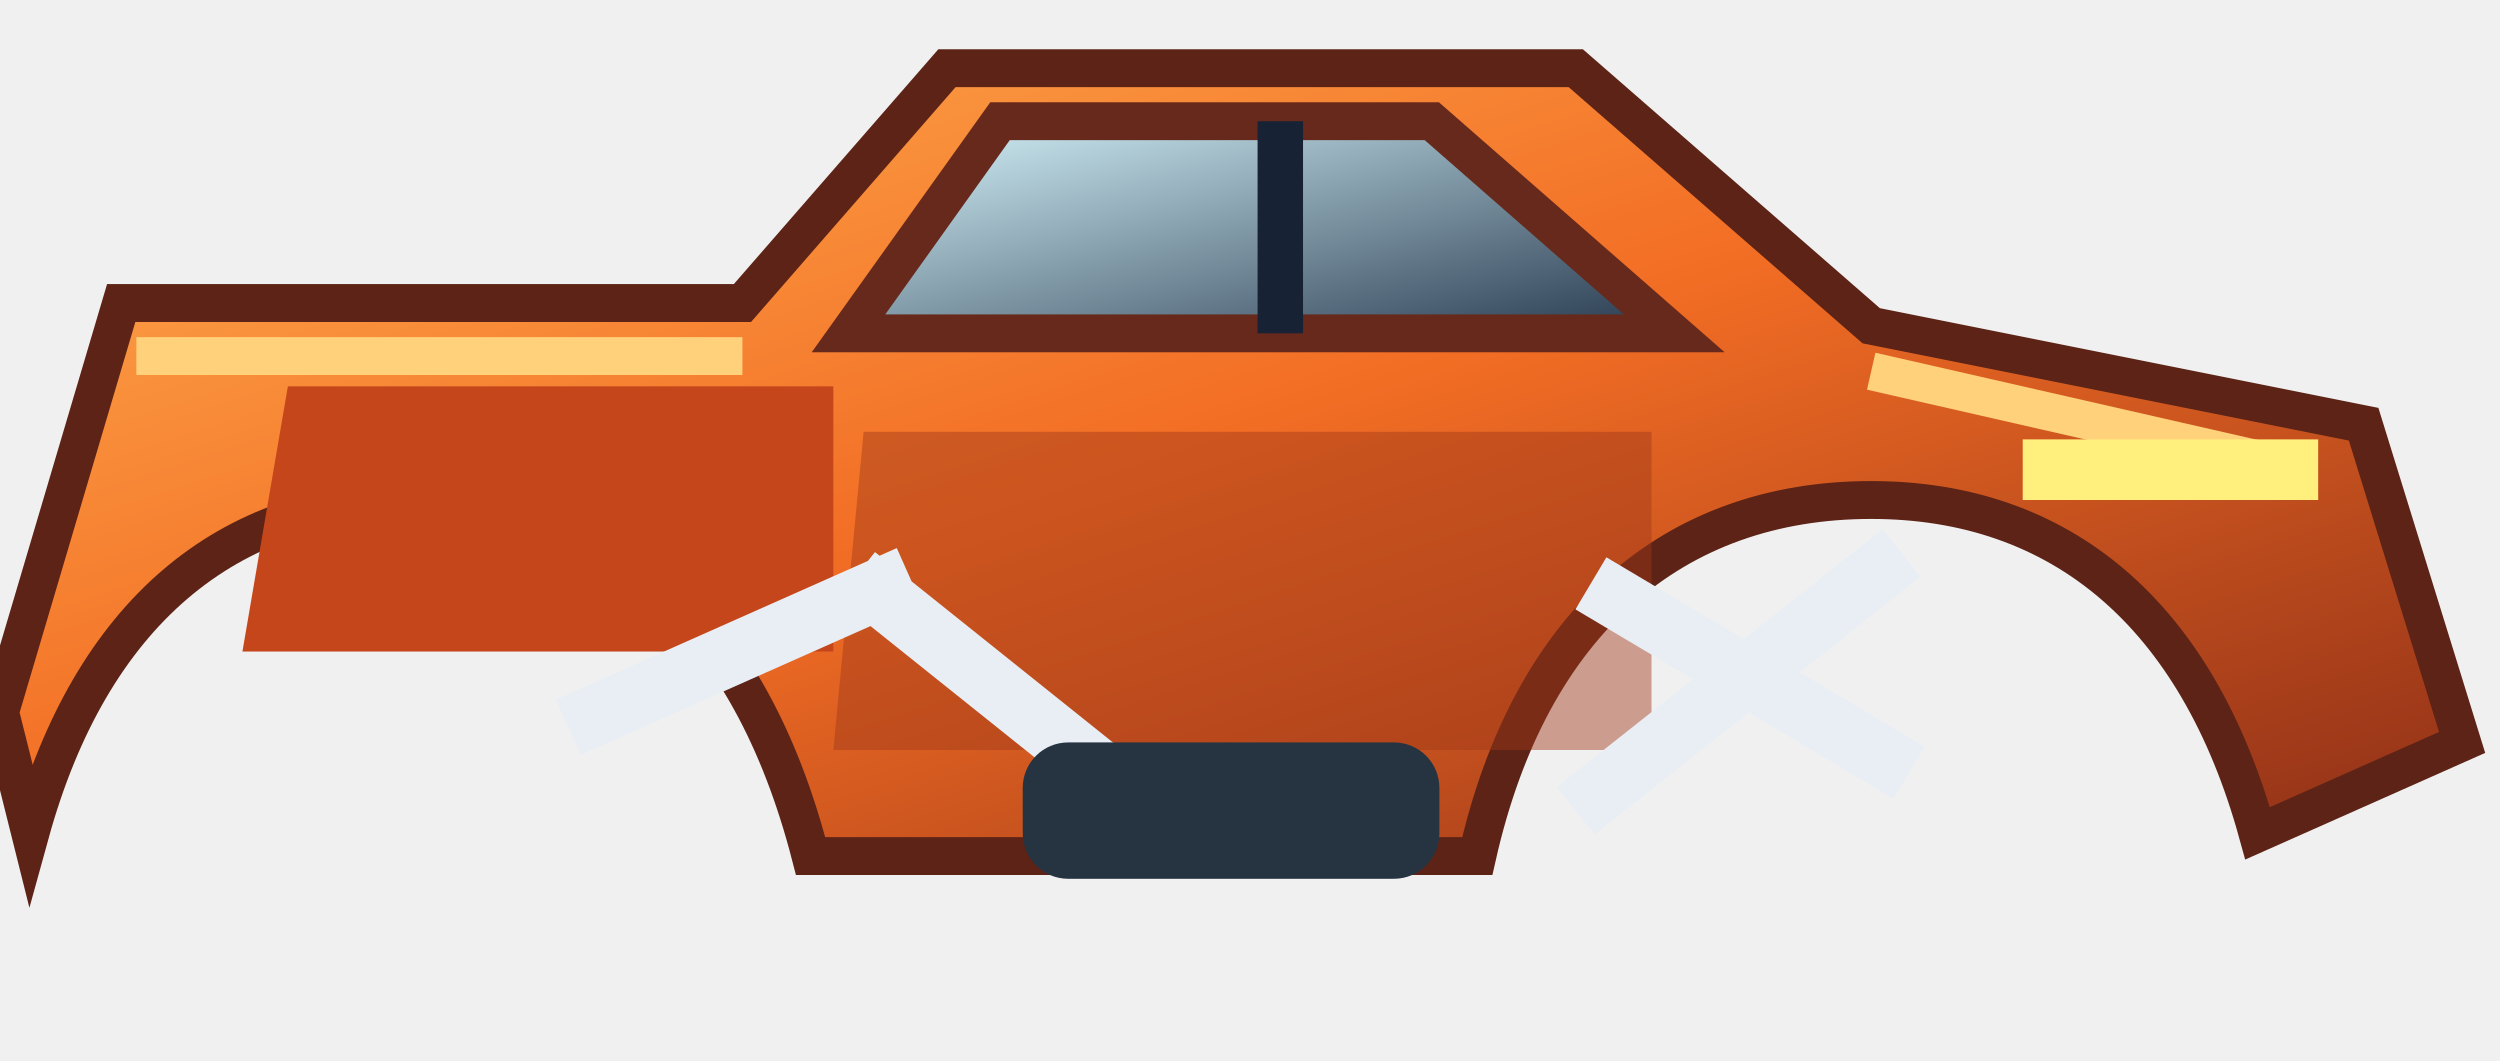
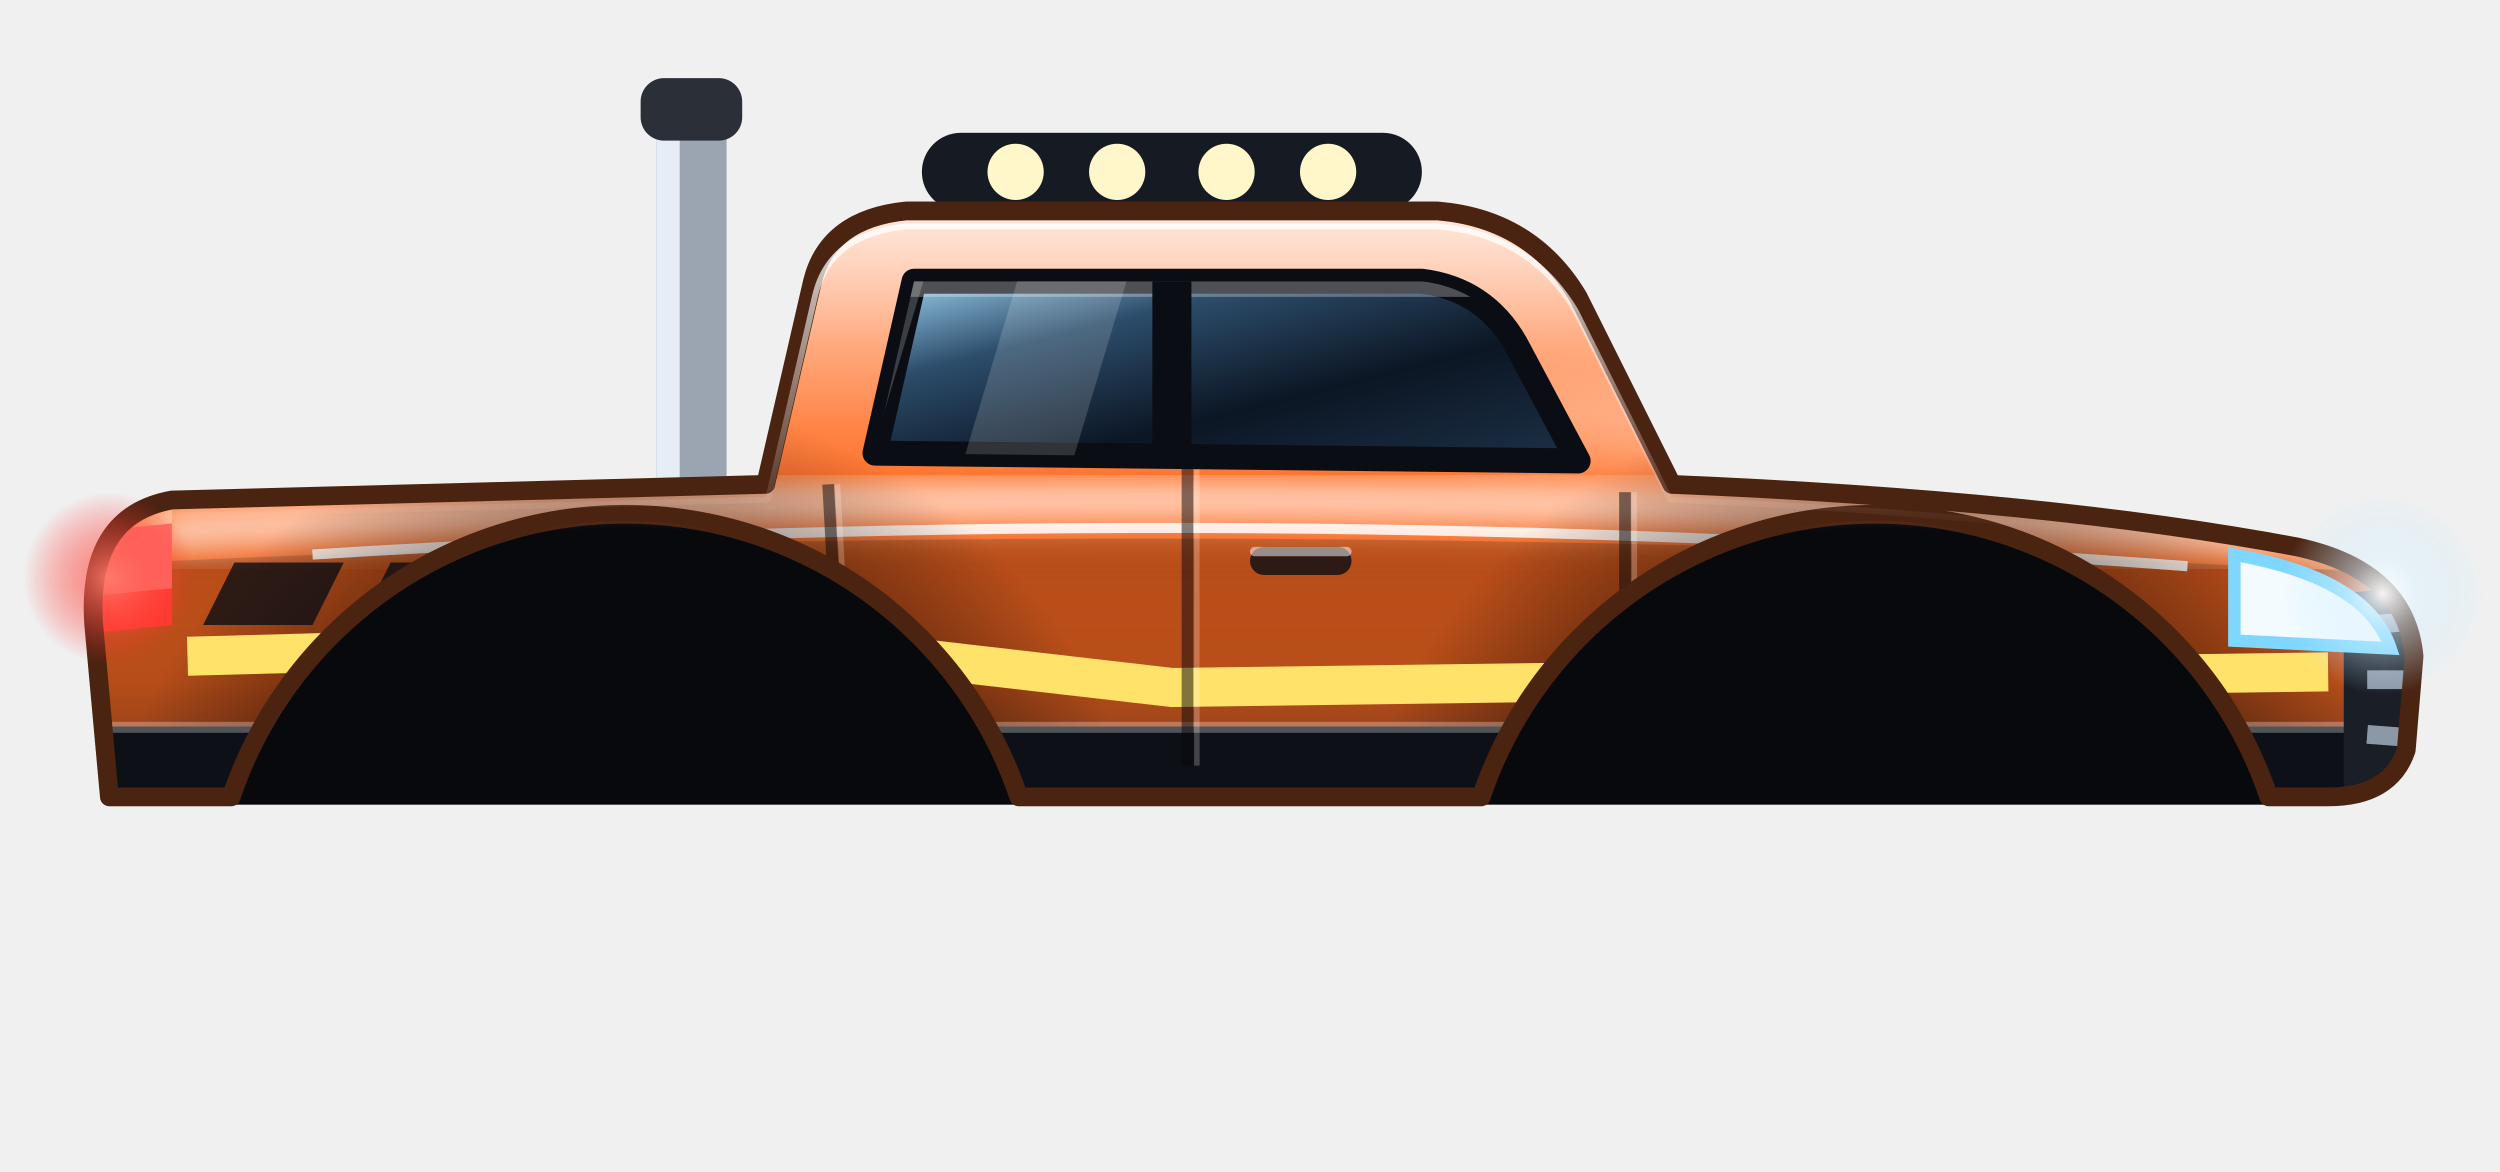
- <svg xmlns="http://www.w3.org/2000/svg" viewBox="0 0 330 140">
+ <svg xmlns="http://www.w3.org/2000/svg" viewBox="0 0 320 150">
  <defs>
-     <linearGradient id="p" x2="1" y2="1">
-       <stop stop-color="#ffae50" />
-       <stop offset=".48" stop-color="#f26d24" />
-       <stop offset="1" stop-color="#8d2e17" />
+     <linearGradient id="paint" x1="0" y1="28.0" x2="0" y2="102" gradientUnits="userSpaceOnUse">
+       <stop offset="0" stop-color="#ffbc9a" />
+       <stop offset=".22" stop-color="#ff8243" />
+       <stop offset=".5" stop-color="#ff6a1f" />
+       <stop offset=".8" stop-color="#c3521a" />
+       <stop offset="1" stop-color="#823816" />
    </linearGradient>
-     <linearGradient id="g" x2="1" y2="1">
-       <stop stop-color="#d9f8ff" />
-       <stop offset="1" stop-color="#26384d" />
+     <linearGradient id="sky" x1="0" y1="28.0" x2="0" y2="66.48" gradientUnits="userSpaceOnUse">
+       <stop offset="0" stop-color="#fff" stop-opacity=".62" />
+       <stop offset=".7" stop-color="#fff" stop-opacity=".1" />
+       <stop offset="1" stop-color="#fff" stop-opacity="0" />
    </linearGradient>
+     <linearGradient id="floor" x1="0" y1="72.48" x2="0" y2="102" gradientUnits="userSpaceOnUse">
+       <stop offset="0" stop-color="#05070c" stop-opacity=".22" />
+       <stop offset=".5" stop-color="#05070c" stop-opacity=".06" />
+       <stop offset="1" stop-color="#ff9762" stop-opacity=".22" />
+     </linearGradient>
+     <linearGradient id="glass" x1="0" y1="0" x2="1" y2="1">
+       <stop offset="0" stop-color="#9fd4f2" />
+       <stop offset=".28" stop-color="#2c4d6b" />
+       <stop offset=".62" stop-color="#0c1624" />
+       <stop offset="1" stop-color="#1c3148" />
+     </linearGradient>
+     <linearGradient id="rim" x1="0" y1="22.0" x2="0" y2="66.48" gradientUnits="userSpaceOnUse">
+       <stop offset="0" stop-color="#fff" stop-opacity=".95" />
+       <stop offset="1" stop-color="#fff" stop-opacity="0" />
+     </linearGradient>
+     <radialGradient id="ao">
+       <stop offset=".62" stop-color="#000" stop-opacity=".55" />
+       <stop offset="1" stop-color="#000" stop-opacity="0" />
+     </radialGradient>
+     <radialGradient id="glow">
+       <stop offset="0" stop-color="#fff" stop-opacity=".95" />
+       <stop offset=".35" stop-color="#dff4ff" stop-opacity=".55" />
+       <stop offset="1" stop-color="#bfe8ff" stop-opacity="0" />
+     </radialGradient>
+     <radialGradient id="red">
+       <stop offset="0" stop-color="#ff7a6a" stop-opacity=".9" />
+       <stop offset="1" stop-color="#ff2a2a" stop-opacity="0" />
+     </radialGradient>
+     <filter id="soft" x="-20%" y="-60%" width="140%" height="220%">
+       <feGaussianBlur stdDeviation="2.2" />
+     </filter>
+     <filter id="softer" x="-20%" y="-80%" width="140%" height="260%">
+       <feGaussianBlur stdDeviation="4" />
+     </filter>
+     <clipPath id="body">
+       <path d="M 14.0 102 L 12 80 Q 11 66 22 64 L 98 62 L 104 36 Q 106 28 116 27 L 184 27 Q 196 28 202 38 L 214 62 Q 262 64 294 70 Q 308 73 309 84 L 308 96 Q 306 102 298 102 L 290.4 102 A 53.2 53.2 0 0 0 189.6 102 L 130.4 102 A 53.2 53.2 0 0 0 29.6 102 Z" />
+     </clipPath>
+     <clipPath id="win">
+       <path d="M 112 58 L 117 36 L 182 36 Q 190 37 194 44 L 202 59 Z" />
+     </clipPath>
+     <clipPath id="well">
+       <rect x="0" y="0" width="340" height="103" />
+     </clipPath>
  </defs>
-   <path d="M16 40h82l27-31h83l39 34 65 13 13 42-27 12c-8-29-26-44-51-44-26 0-45 16-52 47H107c-8-31-26-47-52-47-25 0-43 15-51 44L0 94z" fill="url(#p)" stroke="#5c2316" stroke-width="5" />
-   <path d="m132 16-20 28h109l-32-28z" fill="url(#g)" stroke="#67291b" stroke-width="5" />
-   <path d="M169 16v28" stroke="#172235" stroke-width="6" />
-   <path d="M18 47h80m149 2 57 13" stroke="#ffd17b" stroke-width="5" />
-   <path d="M38 51h72v35H32z" fill="#c5461b" />
-   <path d="M114 57h104v42H110z" fill="#9f3719" opacity=".45" />
-   <path d="M75 96 120 76m-7 0 40 32m57-31 42 25m-1-29-43 34" stroke="#e8eef4" stroke-width="8" />
-   <rect x="135" y="98" width="55" height="18" rx="6" fill="#263341" />
-   <path d="M267 62h39" stroke="#fff07e" stroke-width="8" />
+   <g clip-path="url(#well)">
+     <circle cx="80.0" cy="119.0" r="52.7" fill="#07090d" />
+     <circle cx="240.0" cy="119.0" r="52.7" fill="#07090d" />
+   </g>
+   <rect x="84" y="14" width="9" height="52" rx="4" fill="#9aa5b1" />
+   <rect x="84" y="14" width="3" height="52" fill="#e6edf4" />
+   <rect x="82" y="10" width="13" height="8" rx="3" fill="#2a2f38" />
+   <rect x="118" y="17" width="64" height="10" rx="5" fill="#161a22" />
+   <circle cx="130" cy="22" r="3.6" fill="#fff6c9" />
+   <circle cx="143" cy="22" r="3.6" fill="#fff6c9" />
+   <circle cx="157" cy="22" r="3.6" fill="#fff6c9" />
+   <circle cx="170" cy="22" r="3.6" fill="#fff6c9" />
+   <path d="M 14.0 102 L 12 80 Q 11 66 22 64 L 98 62 L 104 36 Q 106 28 116 27 L 184 27 Q 196 28 202 38 L 214 62 Q 262 64 294 70 Q 308 73 309 84 L 308 96 Q 306 102 298 102 L 290.4 102 A 53.2 53.2 0 0 0 189.6 102 L 130.4 102 A 53.2 53.2 0 0 0 29.6 102 Z" fill="url(#paint)" />
+   <g clip-path="url(#body)">
+     <rect x="0" y="18.0" width="340" height="48.48" fill="url(#sky)" />
+     <path d="M -10 73.48 Q 160.0 63.48 340 75.48 L 340 106 L -10 106 Z" fill="url(#floor)" />
+     <path d="M 20 67.98 Q 160.0 59.48 304 69.48" stroke="#fff" stroke-width="5" fill="none" opacity=".75" filter="url(#soft)" />
+     <path d="M 40 70.98 Q 160.0 63.48 280 72.48" stroke="#fff" stroke-width="1.3" fill="none" opacity=".85" />
+     <ellipse cx="230.4" cy="54.48" rx="46" ry="5" fill="#fff" opacity=".4" filter="url(#softer)" />
+     <circle cx="80.0" cy="119.0" r="68.2" fill="url(#ao)" />
+     <circle cx="240.0" cy="119.0" r="68.2" fill="url(#ao)" />
+     <rect x="0" y="93" width="340" height="12" fill="#0d1016" />
+     <rect x="0" y="92.4" width="340" height="1.4" fill="#fff" opacity=".28" />
+     <path d="M 300 76 L 316 74 L 318 104 L 300 104 Z" fill="#1a1e26" />
+     <path d="M 303 80 L 315 79 M 303 87 L 316 87 M 303 94 L 316 95" stroke="#8d98a6" stroke-width="2.4" />
+     <path d="M 24 84 L 98 82 L 150 88 L 298 86" stroke="#ffe26a" stroke-width="5" fill="none" />
+     <path d="M 30 72 L 44 72 L 40 80 L 26 80 Z M 50 72 L 64 72 L 60 80 L 46 80 Z M 70 72 L 84 72 L 80 80 L 66 80 Z" fill="#0b0e14" opacity=".8" />
+     <path d="M 106 62 L 108 98 M 152 60 L 152 98 M 208 63 L 208 98" stroke="#05070c" stroke-width="1.5" fill="none" opacity=".5" />
+     <path d="M 106 62 L 108 98 M 152 60 L 152 98 M 208 63 L 208 98" stroke="#fff" stroke-width=".7" fill="none" opacity=".22" transform="translate(1.2 0)" />
+     <rect x="160" y="70" width="13" height="3.6" rx="1.8" fill="#0a0d13" opacity=".8" />
+     <rect x="160" y="70" width="13" height="1.2" rx=".6" fill="#fff" opacity=".5" />
+     <path d="M 12 68 L 22 67 L 22 80 L 12 81 Z" fill="#ff3b30" />
+     <path d="M 12 68 L 22 67 L 22 80 L 12 81 Z" fill="#fff" opacity=".25" transform="translate(0 -1.5) scale(1 .96)" />
+     <path d="M 286 71 Q 303 74 306 83 L 286 82 Z" fill="#f4fbff" />
+     <path d="M 286 71 Q 303 74 306 83 L 286 82 Z" fill="none" stroke="#7fd7ff" stroke-width="1.6" />
+   </g>
+   <path d="M 112 58 L 117 36 L 182 36 Q 190 37 194 44 L 202 59 Z" fill="url(#glass)" stroke="#0a0d13" stroke-width="3.2" stroke-linejoin="round" />
+   <g clip-path="url(#win)">
+     <path d="M 60 30 L 120 30 L 96 110 L 36 110 Z" fill="#fff" opacity=".2" />
+     <path d="M 132 30 L 146 30 L 122 110 L 108 110 Z" fill="#fff" opacity=".16" />
+     <path d="M 0 37.0 L 320 37.0" stroke="#fff" stroke-width="2" opacity=".28" />
+     <path d="M 150 36 L 150 58" stroke="#0a0d13" stroke-width="5" />
+   </g>
+   <path d="M 14.0 102 L 12 80 Q 11 66 22 64 L 98 62 L 104 36 Q 106 28 116 27 L 184 27 Q 196 28 202 38 L 214 62 Q 262 64 294 70 Q 308 73 309 84 L 308 96 Q 306 102 298 102 L 290.4 102 A 53.2 53.2 0 0 0 189.6 102 L 130.4 102 A 53.2 53.2 0 0 0 29.6 102 Z" fill="none" stroke="#4b2311" stroke-width="2.4" stroke-linejoin="round" />
+   <path d="M 14.0 102 L 12 80 Q 11 66 22 64 L 98 62 L 104 36 Q 106 28 116 27 L 184 27 Q 196 28 202 38 L 214 62 Q 262 64 294 70 Q 308 73 309 84 L 308 96 Q 306 102 298 102 L 290.4 102 A 53.2 53.2 0 0 0 189.6 102 L 130.4 102 A 53.2 53.2 0 0 0 29.6 102 Z" fill="none" stroke="url(#rim)" stroke-width="1.5" stroke-linejoin="round" transform="translate(0 1.6)" clip-path="url(#body)" />
+   <circle cx="305.0" cy="76.0" r="13" fill="url(#glow)" />
+   <circle cx="14.0" cy="74.0" r="11" fill="url(#red)" />
</svg>
